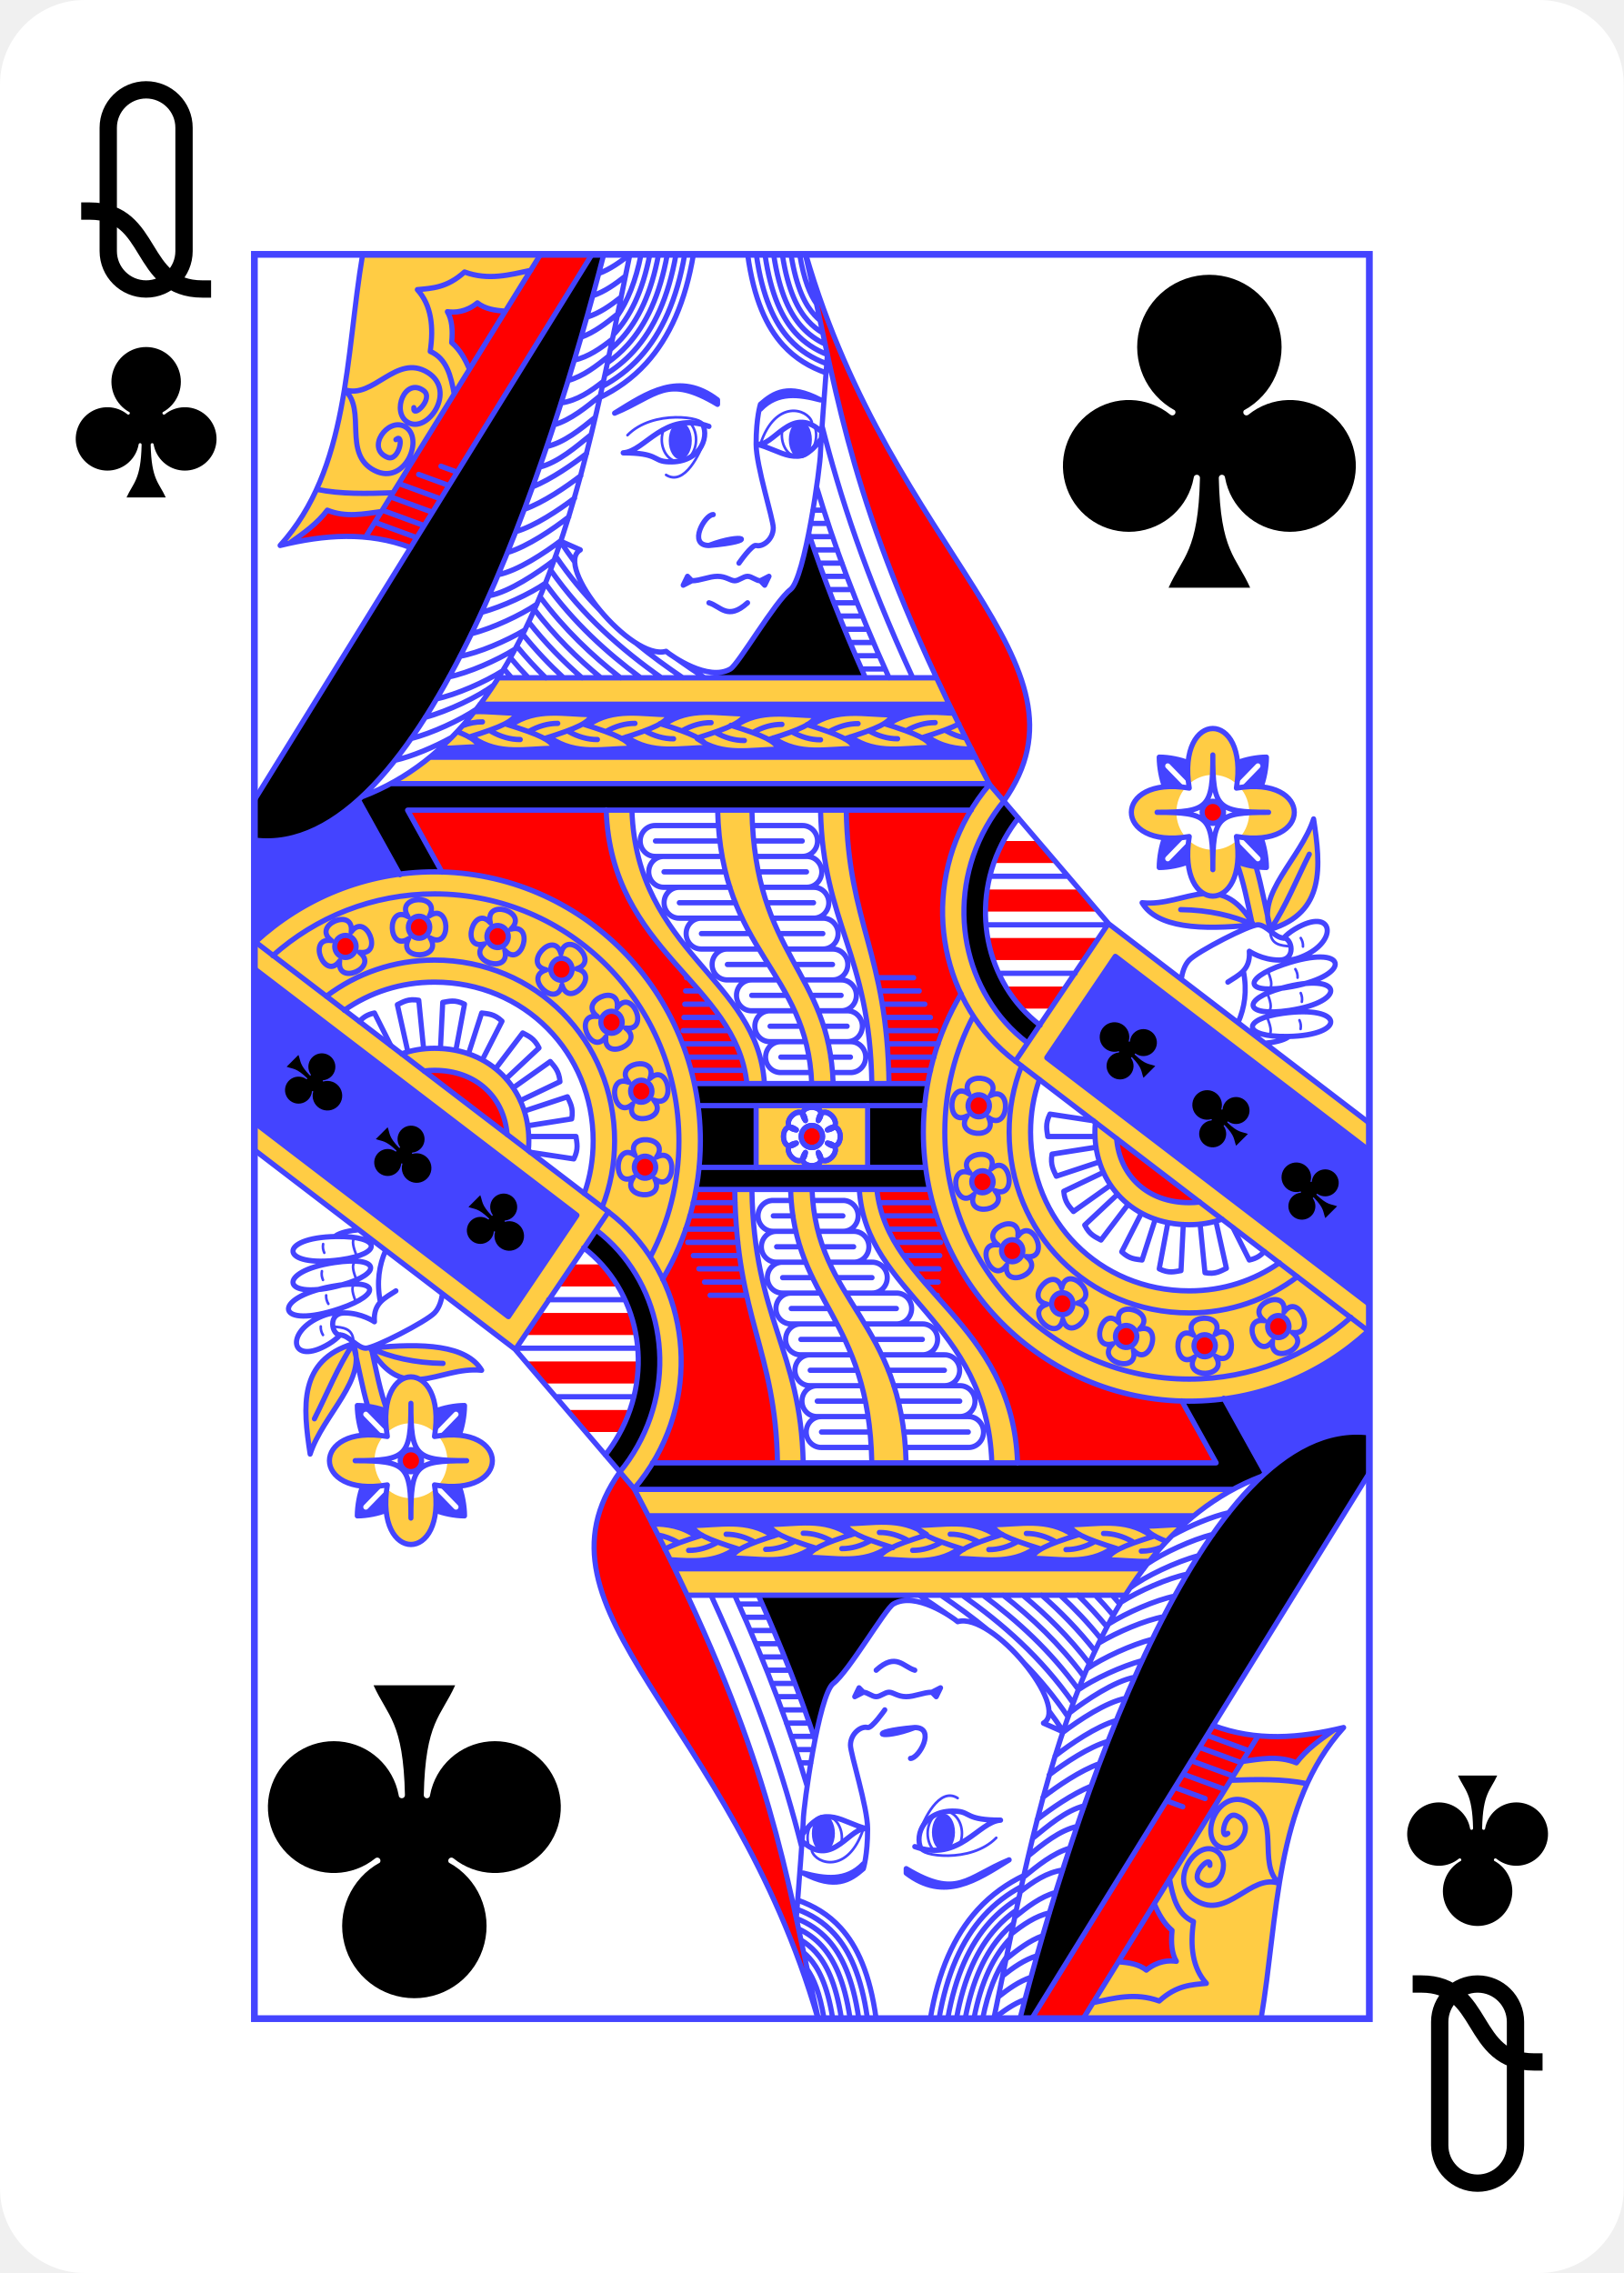
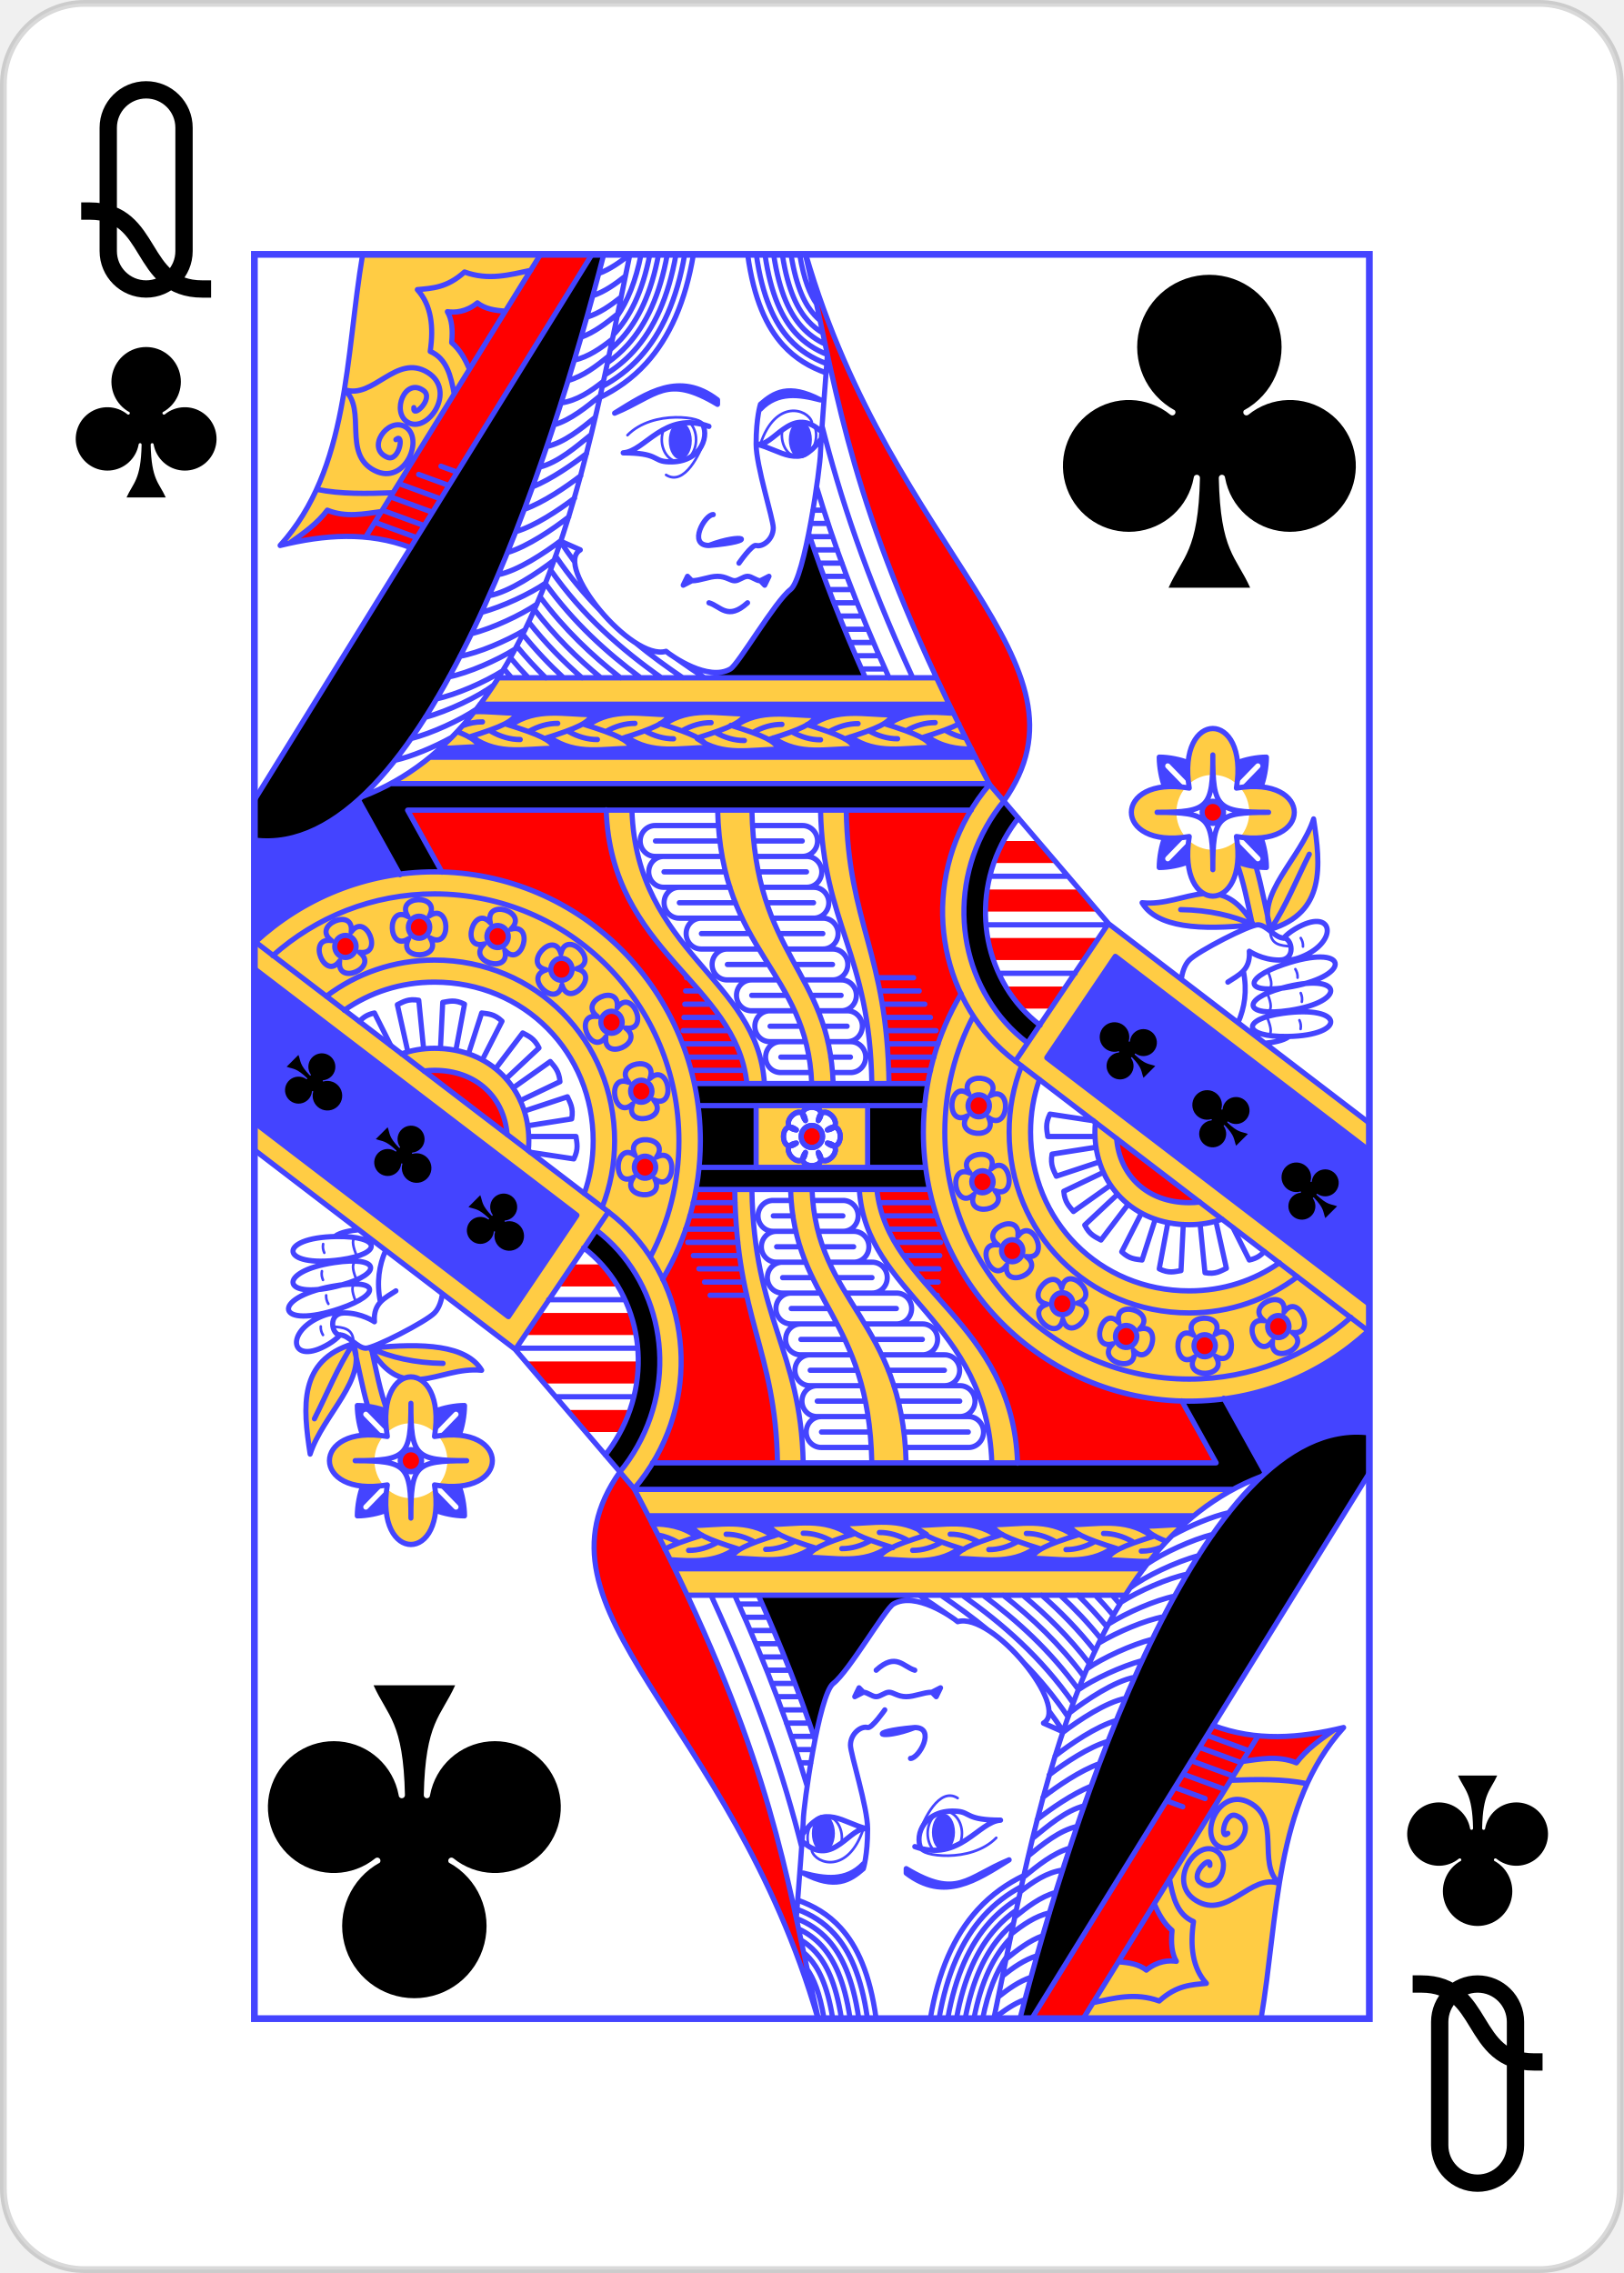
<svg xmlns="http://www.w3.org/2000/svg" xmlns:xlink="http://www.w3.org/1999/xlink" class="card" face="QC" height="13.125in" preserveAspectRatio="none" viewBox="-120 -168 240 336" width="9.375in">
  <style>
    /* CSS pour centrer le SVG dans l'écran */
    svg {
        position: absolute;
        top: 50%;
        left: 50%;
        transform: translate(-50%, -50%);
    }
    body {
        margin: 0;
        overflow: hidden;
    }
</style>
  <defs>
    <symbol id="VCQ" viewBox="-500 -500 1000 1000" preserveAspectRatio="xMinYMid">
      <path d="M-260 100C40 100 -40 460 260 460M-175 0L-175 -285A175 175 0 0 1 175 -285L175 285A175 175 0 0 1 -175 285Z" stroke="black" stroke-width="80" stroke-linecap="square" stroke-miterlimit="1.5" fill="none" />
    </symbol>
    <symbol id="SCQ" viewBox="-600 -600 1200 1200" preserveAspectRatio="xMinYMid">
      <path d="M30 150C35 385 85 400 130 500L-130 500C-85 400 -35 385 -30 150A10 10 0 0 0 -50 150A210 210 0 1 1 -124 -51A10 10 0 0 0 -110 -65A230 230 0 1 1 110 -65A10 10 0 0 0 124 -51A210 210 0 1 1 50 150A10 10 0 0 0 30 150Z" fill="black" />
    </symbol>
    <symbol id="CQ6" preserveAspectRatio="none" viewBox="0 0 1300 2000">
      <path stroke="#44F" stroke-linecap="round" stroke-linejoin="round" stroke-width="3" fill="none" d="M1184.474,767.204c0.351,15.415 12.042,16.451 23.907,17.267M1181.451,811.742c3.624,9.318 6.246,17.206 2.045,21.086M1180.799,836.888c3.624,9.318 6.246,17.206 2.045,21.086M1180.799,864.63c3.624,9.318 6.246,17.206 2.045,21.086M1213.717,810.276c1.874,2.948 2.833,6.142 2.593,9.658M1220,837.405c1.457,3.175 1.974,6.47 1.259,9.92M1218.488,868.185c1.483,3.163 2.027,6.453 1.341,9.91M1220,775c1.874,2.948 2.833,6.142 2.593,9.658M435,205c29.854,-29.76 89.915,-20.22 87.766,-12.149M480,250c21.575,13.391 40,-25 45,-40M590,215c17.561,-51.28 55,-40 60,-25M507.389,190.373C512.025,194.951 515,202.041 515,210c0,13.807 -8.954,25 -20,25 -11.046,0 -20,-11.193 -20,-25 0,-4.329 0.88,-8.4 2.429,-11.951M653.486,195.441C654.462,198.386 655,201.614 655,205c0,13.807 -8.954,25 -20,25 -11.046,0 -20,-11.193 -20,-25 0,-2.248 0.237,-4.427 0.683,-6.5" />
      <use xlink:href="#SCQ" height="90" width="90" transform="translate(1017,901)scale(1,0.972)rotate(-45)translate(-45,-45)" />
      <use xlink:href="#SCQ" height="90" width="90" transform="translate(1125,978)scale(1,0.972)rotate(-45)translate(-45,-45)" />
      <use xlink:href="#SCQ" height="90" width="90" transform="translate(1229,1060)scale(1,0.972)rotate(-45)translate(-45,-45)" />
    </symbol>
    <symbol id="CQ5" preserveAspectRatio="none" viewBox="0 0 1300 2000">
      <path stroke="#44F" stroke-linecap="round" stroke-linejoin="round" stroke-width="6" fill="none" d="M1300,984.779 996.277,759.002M1.196,779.562C56.29,730.138 129.568,700 210,700c171.208,0 310,136.553 310,305 10e-6,57.291 -16.055,110.892 -43.98,156.687M1.931,780.02l410.831,305.396M513.054,940h271.265M1300,1190.265 923.935,910.712M995.839,758.469 887.238,914.584M1003.748,795.85l-79.783,114.688M857.199,600.859 995.817,758.501M886.75,914.2C801.788,851.428 776.521,731.931 831.679,636.394c7.512,-13.01 16.154,-24.951 25.724,-35.766M901.002,893.651c-74.41,-55.386 -96.537,-160.121 -47.672,-244.758 6.038,-10.457 12.883,-20.13 20.404,-28.982M1004.2,796.043l295.8,219.887M916.148,873.919C851.943,826.128 832.433,735.788 875.199,661.715c4.713,-8.163 9.972,-15.754 15.701,-22.768M995.058,760H853.114M948.905,705H857.469M957.032,815H867.918M856.888,600H158.867M840.923,570H204.844M810,510H262.997M795.06,480H284.483M642.495,0.159C676.821,141.573 688.844,258.107 795.312,480c17.86,37.224 38.379,77.412 62.106,121.181M835.988,630H179.392M690.092,630.29c2.322,128.345 47.798,162.203 49.837,309.394M660.11,630.29c2.786,128.345 57.357,162.203 59.805,309.394M580.102,630.115c3.399,166.062 90.388,181.846 94.73,309.83M540.125,630.107c4.041,161.399 104.662,181.691 109.681,309.838M440.176,630.1c5.673,161.472 146.941,190.921 154.509,309.865M410.168,629.718c5.633,161.815 151.469,195.793 164.083,310.257M517.652,965H781.417M509.15,925l62.516,-10e-6M504.582,910l62.916,1e-5M499.133,895l62.156,1e-5M499.838,880 553.158,880M500.807,865 543.344,865M501.773,850l30.053,-10e-6M502.742,835l16.242,2e-5M739.443,925h48.93M738.811,910h53.465M737.709,895 797.117,895M736.215,880H794.783M734.383,865h53.879M732.031,850h49.707M729.197,835H775.217M725.963,820h42.732M503.709,820l1.689,1e-5M1278.483,1205.026C1228.267,1248.565 1162.43,1275 1090,1275 932.085,1275 805,1149.714 805,995c-10e-6,-47.532 11.992,-92.13 33.2,-131.287M1215.934,1159.081C1180.985,1184.775 1137.859,1200 1090,1200c-118.247,0 -210,-91.356 -210,-205 -10e-6,-26.728 5.074,-51.778 14.401,-74.884M1102.059,1074.276c-3.866,0.477 -7.882,0.724 -12.059,0.724 -49.229,0 -81.28,-31.039 -84.697,-72.551M1128.178,1093.705C1116.585,1097.779 1103.872,1100 1090,1100c-65.355,0 -110,-46.117 -110,-105 0,-3.776 0.184,-7.432 0.545,-10.984M1195.088,1143.205C1165.452,1163.257 1129.736,1175 1090,1175c-105.024,0 -185,-80.047 -185,-180 -10e-6,-21.157 3.582,-40.966 10.251,-59.442M657.5,981.893c3.536,-24.749 35.355,7.071 10.607,10.607 20,-15 20,30 0,15 24.749,3.535 -7.071,35.355 -10.607,10.607 15,20 -30,20 -15,0 -3.536,24.749 -35.355,-7.071 -10.607,-10.607 -20,15 -20,-30 0,-15 -24.749,-3.535 7.071,-35.355 10.607,-10.607 -15,-20 30,-20 15,0v0M662.5,1000A12.5,12.5 0 0 1 650,1012.5 12.5,12.5 0 0 1 637.5,1000 12.5,12.5 0 0 1 650,987.5 12.5,12.5 0 0 1 662.5,1000v0M585,965v70M218.769,700.347 178.628,630.099M169.752,703.316 121.678,619.187M393.636,-1.6083941e-4 -3.6588575e-4,618.572M182.285,332.461C132.42,314.002 81.424,317.784 30,330 110.68,243.29 106.097,115.712 126.231,-0.019M333.636,-1.381201e-4 129.949,320.081M407.504,-0.495C347.657,225.87 197.332,687.942 0.002,664.067M437.92,-0.377C389.737,223.713 339.24,535.909 125.687,614.725M140.371,303.704l48.889,17.46M149.074,290.027l48.888,17.46M158.703,274.894l48.889,17.46M168.334,259.762l48.889,17.46M191.5,249.464l35.351,12.625M217.5,240.178l18.981,6.779M41.885,326.784C57.688,315.967 73.403,305.062 85,290c21.739,8.59 42.457,4.21 63.307,1.516M72.987,266.426c27.732,5.564 57.993,4.792 88.322,3.845M105.351,153.767C131.238,176.184 102.29,226.145 140,245c36.056,18.028 59.083,-37.958 35,-50 -20,-10 -45,25 -20,35 14.131,5.652 20.131,-28.64 10,-20M105.154,153.345c33.418,11.492 60.155,-41.413 96.812,-19.505 34.602,20.681 -0.183,70.226 -23.296,56.412 -19.194,-11.472 -3.156,-51.381 18.729,-35.696 12.371,8.866 -13.299,32.383 -11.472,19.194M232.953,158.421C229.172,137.653 224.093,117.97 205,110c4.185,-27.894 1.423,-52.339 -15,-70 17.356,-1.619 34.466,-1.969 55,-20 27.97,9.931 52.531,3.199 77.423,-1.913M250.778,130.151C245.718,118.856 239.783,108.146 230,100c1.504,-14.349 0.287,-26.396 -5,-35 8.496,1.206 21.772,0.599 35,-10 8.991,6.928 20.596,8.627 32.671,9.386M394.495,46.885c13.934,-4.563 26.21,-13.093 38.203,-22.3M387.56,71.24C402.284,66.86 415.129,57.983 427.663,48.362M380.892,93.913c15.639,-5.459 29.216,-15.853 42.72,-26.421M372.922,119.952c16.641,-3.748 30.812,-13.406 44.601,-23.982M365.915,142.958c17.686,-4.808 32.63,-16.179 47.473,-27.792M357.527,168.441c18.785,-2.66 34.356,-13.013 49.436,-24.542M349.336,193.211c19.367,-5.353 37.923,-20.228 54.055,-33.012M340.81,217.826c20.312,-4.34 39.847,-19.82 56.77,-33.234M332.495,241.19c21.753,-5.309 42.553,-23.03 60.13,-36.835M324.415,263.521c21.962,-8.66 47.288,-25.829 63.013,-37.795M314.768,288.99c22.178,-7.638 48.957,-25.451 65.936,-38.211M304.756,314.31c22.09,-6.185 50.266,-24.471 68.662,-38.076M295.016,337.987c23.379,-6.632 53.476,-26.685 71.603,-40.397M284.235,363.121c22.643,-4.32 53.991,-24.473 73.969,-39.228M273.576,386.992c23.431,-4.181 56.539,-25.801 76.566,-40.791M264.803,405.875c24.057,-6.308 56.528,-20.98 74.839,-33.277M252.972,430.092c24.159,-6.009 57.732,-21.062 76.538,-33.656M239.792,455.583c21.064,-3.607 53.839,-17.136 75.832,-29.886M226.997,478.928c22.278,-4.36 55.94,-18.663 77.112,-31.55M212.379,503.852c22.427,-4.477 56.123,-18.85 77.147,-31.73M199.124,524.801c26.144,-6.728 62.615,-23.588 79.85,-36.518M182.562,548.944c24.044,-5.904 57.633,-20.912 76.609,-33.531M163.805,573.558c19.156,-4.09 45.851,-14.943 66.056,-25.885M661.877,194.546c20.526,78.558 49.889,167.389 105.543,285.038M668.153,113.288C665.264,149.955 660,217.745 660,225c0,15 -18.164,142.538 -35,155 -17.901,13.25 -60.727,84.764 -70,90 -25.806,14.571 -68.619,-14.676 -75,-20 -40.525,11.388 -131.542,-97.081 -100,-115l-23.233,-9.957M655.865,264.818c19.063,61.807 45.052,131.477 84.196,215.326M646.267,316.049c16.729,48.809 37.961,102.625 66.08,163.751M735.424,470H707.98M728.566,455 701.295,455M721.896,440H694.609M715.338,425 688.229,425M708.979,410 681.984,410M702.721,395 675.74,395M696.697,380H669.891M690.744,365 664.092,365M685.219,350H658.398M679.719,335H653.039M674.219,320H647.68M669.021,305 649.015,305M663.856,290H651.067M403.081,403.569C384.659,385.28 367.245,364.973 351.203,341.917M499.647,480.085C480.8,467.686 462.295,454.602 444.405,440.286M474.764,480.089C427.465,447.622 382.831,409.814 345.322,357.736M450.501,480.066C410.107,450.979 372.044,417.225 339.195,373.028M427.075,480.151C393.178,454.454 361.2,424.911 332.919,387.965M404.064,480.012C376.394,457.835 350.201,432.699 326.497,402.577M382.141,480.187C360.128,461.526 339.177,440.738 319.823,416.75M360.497,480.02c-16.625,-14.96 -32.567,-31.29 -47.58,-49.479M339.916,480.219C328.144,468.99 316.755,456.994 305.841,444.047M319.538,480.013C312.35,472.723 305.322,465.114 298.475,457.142M299.983,480.027c-3.088,-3.326 -6.143,-6.717 -9.163,-10.178M373.426,348.627c-5.559,-7.233 -10.976,-14.751 -16.237,-22.58M525,480c-11.007,-6.987 -21.924,-14.154 -32.698,-21.608M400,550c-11.508,0.084 -22.758,-3.17 -33.797,-9.171M344.866,547.812C375.596,568.645 408.061,559.823 440,560c-4.364,-9.305 -15.999,-15.118 -55.824,-27.242M443.765,531.706c-11.508,-0.084 -22.758,3.17 -33.797,9.171M388.631,533.894c30.729,-20.833 63.195,-12.011 95.134,-12.188 -4.364,9.305 -15.999,15.118 -55.824,27.242M488.797,549.171C477.289,549.256 466.039,546.001 455,540M433.663,546.983c30.729,20.833 63.195,12.011 95.134,12.188 -4.364,-9.305 -15.999,-15.118 -55.824,-27.242M532.562,530.878c-11.508,-0.084 -22.758,3.17 -33.797,9.171M477.428,533.065c30.729,-20.833 63.195,-12.011 95.134,-12.188 -4.364,9.305 -15.999,15.118 -55.824,27.242M571.369,551.106c-11.508,0.084 -22.758,-3.17 -33.797,-9.171M516.235,548.918c30.729,20.833 63.195,12.011 95.134,12.188 -4.364,-9.305 -15.999,-15.118 -55.824,-27.242M615.134,532.812c-11.508,-0.084 -22.758,3.17 -33.797,9.171M560,535c30.729,-20.833 63.195,-12.011 95.134,-12.188 -4.364,9.305 -15.999,15.118 -55.824,27.242M660.165,550.277c-11.508,0.084 -22.758,-3.17 -33.797,-9.171M605.032,548.089c30.729,20.833 63.195,12.011 95.134,12.188 -4.364,-9.305 -15.999,-15.118 -55.824,-27.242M703.93,531.983c-11.508,-0.084 -22.758,3.17 -33.797,9.171M648.797,534.171c30.729,-20.833 63.195,-12.011 95.134,-12.188 -4.364,9.305 -15.999,15.118 -55.824,27.242M750.032,549.122c-11.508,0.084 -22.758,-3.17 -33.797,-9.171M694.898,546.935c30.729,20.833 63.195,12.011 95.134,12.188 -4.364,-9.305 -15.999,-15.118 -55.824,-27.242M793.797,530.829C782.289,530.744 771.039,533.999 760,540M738.663,533.017c24.743,-16.774 50.612,-14.322 76.425,-12.823M821.53,532.19c-8.333,4.473 -21.699,9.226 -43.558,15.881M310,550c-11.508,0.084 -22.758,-3.17 -33.797,-9.171M254.866,547.812c30.729,20.833 63.195,12.011 95.134,12.188 -4.364,-9.305 -15.999,-15.118 -55.824,-27.242M353.765,531.706c-11.508,-0.084 -22.758,3.17 -33.797,9.171M298.631,533.894c30.729,-20.833 63.195,-12.011 95.134,-12.188 -4.364,9.305 -15.999,15.118 -55.824,27.242M256.89,518.377c16.295,-0.549 32.754,1.711 49.075,1.62 -4.364,9.305 -15.999,15.118 -55.824,27.242M265.966,529.997c-7.813,-0.057 -15.508,1.425 -23.098,4.26M218.576,559.997c14.509,-0.011 29.121,-1.787 43.624,-1.706 -2.955,-6.301 -9.244,-11 -25.362,-17.143M829.563,548.283c-7.888,-1.319 -15.66,-4.163 -23.328,-8.332M784.898,546.935c16.734,11.345 33.983,13.895 51.381,13.894M981.427,1012.159 930,1020c-2.197,12.537 1.914,18.211 5,25l50.346,-16.208M990.046,1040.577l-46.358,21.575c1.13,12.678 6.571,17.092 11.312,22.848l43.329,-29.894M1006.604,1065.375l-38.486,35.021c5.78,11.339 12.476,13.403 19.023,16.974l31.678,-40.556M1034.28,1086.789l-23.009,43.889c9.355,8.631 16.351,8.244 23.73,9.322l15.424,-46.379M1065.125,1097.582 1055,1150c11.46,5.538 18.041,3.134 25.415,2.02l2.627,-52.328M1102.68,1099.282l5.642,55.094c12.536,2.204 18.212,-1.903 25.003,-4.985l-12.301,-53.516M978.19,982.094l-50.64,-7.461C921.774,985.975 924.04,992.604 925,1000h55.238M857.014,966.163a12.5,12.5 0 0 1 -13.44,11.484 12.5,12.5 0 0 1 -11.484,-13.44 12.5,12.5 0 0 1 13.44,-11.484 12.5,12.5 0 0 1 11.484,13.44v0M831.113,976.668c-26.097,12.998 -21.794,-41.833 1.956,-24.923 -12.998,-26.097 41.833,-21.794 24.923,1.956 26.097,-12.998 21.794,41.833 -1.956,24.923 12.998,26.097 -41.833,21.794 -24.923,-1.956v0M861.192,1049.113a12.5,12.5 0 0 1 -10.094,14.513 12.5,12.5 0 0 1 -14.513,-10.094 12.5,12.5 0 0 1 10.094,-14.513 12.5,12.5 0 0 1 14.513,10.094v0M838.795,1065.835c-21.955,19.183 -31.676,-34.951 -4.419,-24.606 -19.183,-21.955 34.951,-31.676 24.606,-4.419 21.955,-19.183 31.676,34.951 4.419,24.606 19.183,21.955 -34.951,31.676 -24.606,4.419v0M895.081,1124.589a12.5,12.5 0 0 1 -6.573,16.41 12.5,12.5 0 0 1 -16.41,-6.573 12.5,12.5 0 0 1 6.573,-16.41 12.5,12.5 0 0 1 16.41,6.573v0M877.016,1145.918c-17.081,23.627 -38.723,-26.936 -9.837,-22.983 -23.627,-17.081 26.936,-38.723 22.983,-9.837 17.081,-23.627 38.723,26.936 9.837,22.983 23.627,17.081 -26.936,38.723 -22.983,9.837v0M950.483,1180.394a12.5,12.5 0 0 1 0.621,17.667 12.5,12.5 0 0 1 -17.667,0.621 12.5,12.5 0 0 1 -0.621,-17.667 12.5,12.5 0 0 1 17.667,-0.621v0M942.581,1207.205c-6.074,28.515 -46.306,-8.986 -18.287,-17.046 -28.515,-6.074 8.986,-46.306 17.046,-18.287 6.074,-28.515 46.306,8.986 18.287,17.046 28.515,6.074 -8.986,46.306 -17.046,18.287v0M1020,1214.696a12.5,12.5 0 0 1 8.413,15.547 12.5,12.5 0 0 1 -15.547,8.414 12.5,12.5 0 0 1 -8.413,-15.547 12.5,12.5 0 0 1 15.547,-8.414v0M1024.847,1242.223c7.243,28.241 -45.471,12.547 -23.961,-7.133 -28.241,7.243 -12.547,-45.471 7.133,-23.961 -7.243,-28.241 45.471,-12.547 23.961,7.133 28.241,-7.243 12.547,45.471 -7.133,23.961v0M1107.582,1224.717a12.5,12.5 0 0 1 12.909,12.078 12.5,12.5 0 0 1 -12.078,12.909 12.5,12.5 0 0 1 -12.909,-12.078 12.5,12.5 0 0 1 12.078,-12.909v0M1120.906,1249.287c15.823,24.488 -39.147,26.316 -24.986,0.831 -24.488,15.823 -26.316,-39.147 -0.831,-24.986 -15.823,-24.488 39.147,-26.316 24.986,-0.831 24.488,-15.823 26.316,39.147 0.831,24.986v0M1189.011,1203.936a12.5,12.5 0 0 1 16.366,6.681 12.5,12.5 0 0 1 -6.681,16.367 12.5,12.5 0 0 1 -16.366,-6.681 12.5,12.5 0 0 1 6.681,-16.367v0M1210.221,1222.141c23.514,17.236 -27.19,38.545 -23.048,9.686 -17.236,23.514 -38.545,-27.19 -9.686,-23.048 -23.514,-17.236 27.19,-38.545 23.048,-9.686 17.236,-23.514 38.544,27.191 9.686,23.048v0M1141.176,1103.578 1160,1140c9.205,-1.875 13.674,-5.58 17.47,-9.545M642.958,0.142C744.826,342.337 988.87,461.555 873.734,619.912M1090,605c-15,-90 70,-90 55,0 90,-15 90,70 0,55 15,90 -70,90 -55,0 -90,15 -90,-70 0,-55v0M1117.5,567.5c0,60 5,65 65,65 -60,0 -65,5 -65,65 0,-60 -5,-65 -65,-65 60,0 65,-5 65,-65v0M1130,632.5a12.5,12.5 0 0 1 -12.5,12.5 12.5,12.5 0 0 1 -12.5,-12.5 12.5,12.5 0 0 1 12.5,-12.5 12.5,12.5 0 0 1 12.5,12.5v0M1061.282,603.639C1057.788,595.19 1055,581.201 1055,570c11.201,0 25.19,2.788 33.639,6.282M1146.361,576.282C1154.81,572.788 1168.799,570 1180,570c0,11.201 -2.788,25.19 -6.282,33.639M1061.282,661.361C1057.788,669.81 1055,683.799 1055,695c11.201,0 25.19,-2.788 33.639,-6.282M1146.361,688.718C1154.81,692.212 1168.799,695 1180,695c0,-11.201 -2.788,-25.19 -6.282,-33.639M1080.719,821.783c1.01,-6.686 3.439,-15.941 9.281,-21.783 10,-10 70,-40 80,-40 10,0 20,15 30,15 10,0 15,25 -5,25 -20,0 -35,-10 -35,-10 1.742,21.621 -12.85,27.104 -25,35M1153.114,812.229c4.683,23.139 1.313,41.743 -5.947,58.157M1200,805c75,-25 81.847,11.93 10,25 -54.999,10.005 -59.523,-8.492 -10,-25v0M1198.2,831.716c70.636,-18.931 77.553,15.292 8.552,25.39 -52.822,7.73 -56.804,-12.458 -8.552,-25.39v0M1199.296,860.311c71.881,-9.683 74.714,25.171 5.475,26.3 -53.004,0.864 -54.578,-19.685 -5.475,-26.3v0M1199.897,775.225c3.316,-3.587 7.774,-7.17 13.406,-10.444 45.029,-26.181 52.141,14.277 7.592,31.666 -9.145,3.569 -16.142,4.234 -20.894,2.949M1185,765c-18.207,-39.306 35,-80 50,-125 8.442,53.825 13.58,106.049 -50,125v0M1185,765c17.822,-26.387 30.237,-56.503 45,-85M1125.86,726.041c13.272,3.425 26.206,12.941 39.14,33.959 -62.532,6.437 -112.583,3.272 -130,-25 25.777,2.578 48.897,-8.134 70.729,-10.211M1165,760c-24.021,-10.251 -51.599,-16.772 -85,-17.184M666.518,134.316C647.639,127.754 630.732,118.154 616.43,102.822 597.241,82.252 582.223,50.736 575.104,0.061M667.285,123.989C650.636,117.898 636.137,109.287 623.742,96 606.437,77.449 592.214,48.551 585.214,0.12M668.084,113.623C653.746,108.057 641.581,100.464 631.055,89.18 615.61,72.623 602.196,46.311 595.329,0.175M662.525,88.967C656.23,85.323 650.732,80.953 645.68,75.537 633.874,62.881 622.123,41.64 615.573,0.255M665.31,101.621C654.957,96.853 646.173,90.725 638.367,82.357 624.756,67.766 612.167,44.009 605.449,0.221M659.451,74.771c-2.266,-1.844 -4.403,-3.852 -6.459,-6.056C642.959,57.96 632.065,39.196 625.703,0.27M511.871,0.155C502.759,53.1 484.3,93.966 456.903,123.336c-16.31,17.484 -34.989,29.931 -54.087,38.912M501.725,0.145C492.765,50.874 475.114,89.152 449.59,116.514c-13.337,14.297 -28.342,25.033 -43.924,33.185M491.572,0.122C482.778,48.601 465.949,84.318 442.278,109.693c-10.328,11.072 -21.714,19.879 -33.646,26.941M481.414,0.081C472.801,46.273 456.807,79.457 434.965,102.871c-7.229,7.749 -15.006,14.317 -23.161,19.911M423.176,69.886C434.983,53.128 444.586,30.717 450.845,0.143M471.251,0.019C462.837,43.888 447.688,74.573 427.653,96.051c-4.039,4.329 -8.259,8.265 -12.634,11.848M461.061,0.045C452.605,42.781 437.685,71.417 418.627,91.028M655.237,55.686C648.148,45.764 640.757,29.54 635.816,0.141M401.712,21.587C414.795,16.883 426.445,8.747 437.839,0M420,180c37.87,-22.798 75.447,-48.05 120,-15v5c-60,-35 -70,-10 -120,10v0M590,170l-0.003,5.472C610,155 635.344,158.686 660,165c-37.171,-18.904 -54.466,-8.261 -70,5v0M590,170c0,0 -5,15 -5,45 0,25 20,85 20,95 0,13.032 -12.277,22.123 -20,20 -4.821,-1.326 -20,20 -20,20M535,295c-10,0 -30,35 -5,35 40,-15 60,-5 0,0M505,365l-5,10 10,-5 -5,-5v0M600,365l-5,10 -5,-5 10,-5v0M510,370c10,0 20,-5 30,-5 10,0 15,5 20,5 5,0 10,-5 15,-5 5,0 10,5 15,5M530,395c13.51,3.754 21.865,20.501 45,0M530,195c-52.197,-18.082 -74.36,28.531 -100,30 40,0 35.054,8.73 50,10 38.304,3.254 50.908,-26.427 42.668,-42.342M660,200c-35,-30 -55,20 -75,15 29.239,6.592 50,30 75,-5M1162.673,755.563c-4.946,-21.883 -9.234,-43.761 -16.584,-63.761M1185,765c-6.227,-23.877 -10.324,-48.418 -17.233,-71.138M1205.848,886.953c-6.148,4.441 -17.953,6.431 -27.298,7.323M582.359,665l56.467,2e-5M587.832,700l55.961,-10e-6M597.332,735l54.646,-1e-5M611.74,770h51.09M630.273,805l43.852,-2e-5M649.182,840l34.961,4e-5M663.686,875h27.432M671.883,910l23.131,-3e-5M584.551,682.5h54.275c9.762,0.138 17.749,-7.737 17.749,-17.5 0,-9.763 -7.987,-17.638 -17.749,-17.5h-56.467M592.025,717.5l51.768,2e-5c9.762,0.138 17.749,-7.737 17.749,-17.5 0,-9.763 -7.987,-17.638 -17.749,-17.5h-55.961M603.898,752.5l48.08,-10e-6c9.762,0.138 17.749,-7.737 17.749,-17.5 0,-9.763 -7.987,-17.638 -17.749,-17.5h-54.646M620.682,787.5l42.148,-10e-6c9.762,0.138 17.749,-7.737 17.749,-17.5 0,-9.763 -7.987,-17.638 -17.749,-17.5h-51.09M639.986,822.5 674.125,822.5c9.762,0.138 17.749,-7.737 17.749,-17.5 0,-9.763 -7.987,-17.638 -17.749,-17.5h-43.852M657.187,857.5l26.955,10e-6c9.762,0.138 17.749,-7.737 17.749,-17.5 0,-9.763 -7.987,-17.638 -17.749,-17.5h-34.961M668.555,892.5l22.563,10e-6c9.762,0.138 17.749,-7.737 17.749,-17.5 0,-9.763 -7.987,-17.638 -17.749,-17.5h-27.432M674.111,927.5l20.902,-10e-6c9.762,0.138 17.749,-7.737 17.749,-17.5 0,-9.763 -7.987,-17.638 -17.749,-17.5h-23.131M467.6,665l75.16,-10e-6M477.541,700l71.77,2e-5M495.436,735h65.541M521.162,770h56.842M551.424,805 599.338,805M579.857,840 620.77,840M601.25,875h35.867M613.795,910h32.811M541.008,647.5 467.6,647.5c-9.762,-0.138 -17.749,7.737 -17.749,17.5 0,9.763 7.987,17.638 17.749,17.5h75.16M545.449,682.5h-67.908c-9.762,-0.138 -17.749,7.737 -17.749,17.5 0,9.763 7.987,17.638 17.749,17.5h71.77M554.584,717.5l-59.148,10e-6c-9.762,-0.138 -17.749,7.737 -17.749,17.5 0,9.763 7.987,17.638 17.749,17.5h65.541M568.793,752.5l-47.631,-2e-5c-9.762,-0.138 -17.749,7.737 -17.749,17.5 0,9.763 7.987,17.638 17.749,17.5h56.842M588.367,787.5 551.424,787.5c-9.762,-0.138 -17.749,7.737 -17.749,17.5 0,9.763 7.987,17.638 17.749,17.5h47.914M610.391,822.5l-30.533,-2e-5c-9.762,-0.138 -17.749,7.737 -17.749,17.5 0,9.763 7.987,17.638 17.749,17.5h40.912M629.789,857.5 601.25,857.5c-9.762,-0.138 -17.749,7.737 -17.749,17.5 0,9.763 7.987,17.638 17.749,17.5h35.867M642.633,892.5l-28.838,-2e-5c-9.762,-0.138 -17.749,7.737 -17.749,17.5 0,9.763 7.987,17.638 17.749,17.5h32.811" />
    </symbol>
    <symbol id="CQ4" preserveAspectRatio="none" viewBox="0 0 1300 2000">
      <path fill="black" d="M393.637,0 0,618.572v45.486C197.241,687.924 347.448,226.477 407.35,0ZM646.217,316.484C639.936,347.246 632.342,374.565 625,380c-17.901,13.25 -60.727,84.764 -70,90 -5.433,3.068 -11.62,4.193 -18.062,4.008L538.178,480 711.879,479.9C684.228,418.674 662.996,364.858 646.217,316.484ZM158.996,599.918c-10.551,5.538 -21.688,10.518 -33.309,14.807l-4.01,4.463 47.604,83.805C182.286,700.909 196.035,700 210,700c2.949,0 5.888,0.041 8.793,0.234l-39.783,-70.186 656.879,-0.268c6.402,-10.604 13.643,-20.259 21.256,-29.467zm714.738,19.994c-7.522,8.852 -14.367,18.523 -20.404,28.98 -48.865,84.637 -26.738,189.372 47.672,244.758l15.146,-19.732c-64.205,-47.79 -83.715,-138.13 -40.949,-212.203 4.713,-8.163 9.972,-15.753 15.701,-22.768zM512.967,939.855C517.543,960.745 520,982.591 520,1005c0,9.936 -0.483,19.761 -1.422,29.727l66.41,0.273 -0.205,-70 196.674,-0.076c0.87,-8.408 2.041,-16.642 3.201,-24.844z" />
    </symbol>
    <symbol id="CQ3" preserveAspectRatio="none" viewBox="0 0 1300 2000">
      <path fill="#44F" d="M636.568,188.838A13.432,21.162 0 0 0 623.135,210 13.432,21.162 0 0 0 636.568,231.162 13.432,21.162 0 0 0 650,210 13.432,21.162 0 0 0 636.568,188.838Zm-140,1.209a13.432,21.162 0 0 0 -13.434,21.162 13.432,21.162 0 0 0 13.434,21.162A13.432,21.162 0 0 0 510,211.209 13.432,21.162 0 0 0 496.568,190.047ZM263.244,509.838c-3.327,4.334 -6.738,8.583 -10.23,12.75l3.877,-4.211c2.037,-0.069 4.076,-0.093 6.117,-0.084 1.932,0.009 3.867,0.053 5.803,0.113 0.733,0.023 1.468,0.057 2.201,0.086 1.135,0.044 2.27,0.087 3.406,0.143 3.839,0.188 7.682,0.421 11.523,0.648 0.697,0.041 1.393,0.081 2.09,0.121 1.316,0.075 2.631,0.142 3.947,0.209 0.766,0.039 1.533,0.079 2.299,0.113 1.255,0.057 2.51,0.098 3.764,0.139 0.775,0.025 1.55,0.058 2.324,0.076 0.202,0.005 0.404,0.008 0.605,0.012 1.666,0.034 3.331,0.054 4.994,0.045 -0.136,0.291 -0.278,0.577 -0.43,0.861 -0.151,0.284 -0.31,0.564 -0.477,0.842 -0.047,0.079 -0.102,0.156 -0.15,0.234 -0.295,0.474 -0.609,0.941 -0.957,1.4 -10e-4,0.002 -0.002,0.004 -0.004,0.006 -0.202,0.266 -0.413,0.529 -0.635,0.791 -0.002,0.003 -0.004,0.005 -0.006,0.008 -0.221,0.261 -0.452,0.522 -0.693,0.779l-0.008,0.008c-0.242,0.258 -0.494,0.513 -0.758,0.768 -0.003,0.003 -0.006,0.007 -0.01,0.01 -0.263,0.254 -0.538,0.506 -0.824,0.758 -0.58,0.51 -1.208,1.015 -1.891,1.52 -0.682,0.504 -1.42,1.007 -2.215,1.51 -0.791,0.501 -1.641,1.002 -2.553,1.506 -0.004,0.002 -0.007,0.005 -0.012,0.008 -0.917,0.507 -1.899,1.016 -2.949,1.531 -1.044,0.512 -2.157,1.031 -3.342,1.557 -0.008,0.003 -0.014,0.008 -0.021,0.012 -5.964,2.643 -13.783,5.481 -24.08,8.812 -4.118,1.332 -8.636,2.745 -13.59,4.254 6.552,3.588 9.914,7.016 11.84,11.121 -3.626,-0.02 -7.258,0.075 -10.895,0.23 -10.908,0.466 -21.849,1.468 -32.73,1.477l11.787,-12.803c-7.981,7.882 -16.348,15.379 -25.139,22.447l635.588,0.326c-1.639,-3.08 -3.222,-6.101 -4.824,-9.143 -0.149,-2.2e-4 -0.298,-0.007 -0.447,-0.008 -0.923,-0.004 -1.847,-0.01 -2.77,-0.029 -0.008,-1.8e-4 -0.017,1.9e-4 -0.025,0 -0.083,-0.002 -0.167,-0.008 -0.25,-0.01 -0.99,-0.023 -1.978,-0.054 -2.967,-0.098 -0.007,-3.1e-4 -0.014,3.2e-4 -0.021,0 -0.181,-0.008 -0.361,-0.023 -0.541,-0.031 -0.849,-0.041 -1.697,-0.086 -2.545,-0.145 -14.05,-0.963 -27.956,-4.376 -41.523,-13.574l0.713,0.193c-0.313,-0.211 -0.627,-0.404 -0.939,-0.621 -2.219,0.209 -4.308,0.837 -6.473,1.496 6.554,3.588 9.906,7.015 11.832,11.121 -31.867,-0.177 -64.258,8.599 -94.926,-12.055 -2.161,0.675 -4.421,1.369 -6.775,2.086 6.556,3.589 9.91,7.017 11.836,11.123 -31.866,-0.177 -64.258,8.599 -94.926,-12.053 -1.845,0.574 -3.722,1.156 -5.705,1.76 6.556,3.589 9.908,7.015 11.834,11.121 -28.75,-0.16 -57.927,6.962 -85.881,-6.809 1.44,1.546 2.5,3.151 3.309,4.875 -31.866,-0.177 -64.258,8.599 -94.926,-12.053 -1.845,0.574 -3.722,1.154 -5.705,1.758 6.556,3.589 9.908,7.017 11.834,11.123 -31.939,-0.177 -64.403,8.645 -95.133,-12.188l20.211,-7.74c-7.126,2.594 -15.911,5.453 -26.912,8.805 6.556,3.589 9.908,7.017 11.834,11.123 -31.939,-0.177 -64.403,8.645 -95.133,-12.188l39.309,-15.055c2.696,0.821 5.239,1.607 7.684,2.373l-3.229,-1.236c30.729,-20.833 63.196,-12.01 95.135,-12.188 -2.698,5.752 -8.197,10.172 -21.393,15.57l11.803,-4.52c2.696,0.821 5.24,1.607 7.684,2.373l-3.229,-1.236c30.729,-20.833 63.196,-12.01 95.135,-12.188 -1.783,3.801 -4.826,7.02 -10.461,10.324 2.57,0.783 5.012,1.538 7.352,2.271l-3.229,-1.236c16.325,-11.067 33.14,-13.766 50.105,-13.891 14.97,-0.11 30.056,1.784 45.027,1.701 -2.304,4.912 -6.685,8.856 -16.117,13.264 2.37,0.724 4.649,1.429 6.82,2.109L560,535c30.729,-20.833 63.194,-12.01 95.133,-12.188 -1.783,3.801 -4.825,7.02 -10.461,10.324 2.575,0.785 5.02,1.541 7.363,2.275l-3.238,-1.24c30.729,-20.833 63.194,-12.01 95.133,-12.188 -1.708,3.641 -4.565,6.749 -9.754,9.908l0.031,-0.012c2.706,0.824 5.258,1.614 7.711,2.383l-3.256,-1.248c0.942,-0.638 1.887,-1.238 2.832,-1.822 0.297,-0.184 0.595,-0.363 0.893,-0.541 0.71,-0.426 1.421,-0.836 2.133,-1.232 0.272,-0.151 0.543,-0.308 0.814,-0.455 0.933,-0.505 1.867,-0.988 2.803,-1.445 0.22,-0.108 0.442,-0.205 0.662,-0.311 0.756,-0.36 1.512,-0.707 2.27,-1.037 0.306,-0.133 0.612,-0.264 0.918,-0.393 0.746,-0.314 1.494,-0.615 2.242,-0.902 0.228,-0.087 0.456,-0.181 0.684,-0.266 0.947,-0.353 1.894,-0.682 2.844,-0.994 0.271,-0.089 0.542,-0.172 0.812,-0.258 0.731,-0.231 1.463,-0.452 2.195,-0.66 0.284,-0.081 0.568,-0.163 0.852,-0.24 0.944,-0.258 1.889,-0.504 2.836,-0.727 0.051,-0.012 0.103,-0.023 0.154,-0.035 0.95,-0.221 1.9,-0.421 2.852,-0.609 0.288,-0.057 0.577,-0.11 0.865,-0.164 0.765,-0.143 1.529,-0.277 2.295,-0.4 0.232,-0.037 0.463,-0.078 0.695,-0.113 0.978,-0.15 1.956,-0.286 2.936,-0.406 0.193,-0.024 0.386,-0.042 0.578,-0.065 0.803,-0.094 1.606,-0.18 2.41,-0.256 0.301,-0.028 0.603,-0.056 0.904,-0.082 0.783,-0.067 1.566,-0.126 2.35,-0.178 0.215,-0.014 0.43,-0.032 0.645,-0.045 0.178,-0.011 0.356,-0.015 0.533,-0.025 1.253,-0.071 2.507,-0.122 3.762,-0.158 0.439,-0.013 0.877,-0.025 1.316,-0.033 1.387,-0.028 2.773,-0.044 4.162,-0.037 1.87,0.009 3.742,0.051 5.615,0.109 0.575,0.018 1.15,0.041 1.725,0.062 1.305,0.049 2.61,0.102 3.916,0.166 0.592,0.029 1.184,0.059 1.775,0.09 3.714,0.195 7.429,0.425 11.145,0.641 -1.715,-3.415 -3.435,-6.836 -5.105,-10.203zm261.742,35.729c-2.548,0.801 -5.198,1.622 -8.023,2.482 0.215,0.118 0.411,0.236 0.619,0.354zM1055,570c0,11.187 2.782,25.153 6.269,33.605 6.978,-0.644 14.9,-0.489 23.76,0.666l-22.15,-22.15c-1.932,-1.877 -0.604,-5.152 2.09,-5.152 0.811,5e-5 1.587,0.328 2.152,0.91l22.15,22.15c-1.155,-8.859 -1.31,-16.782 -0.666,-23.76C1080.153,572.782 1066.187,570 1055,570Zm125,0c-11.187,0 -25.153,2.782 -33.605,6.27 0.644,6.981 0.49,14.907 -0.666,23.771l22.162,-22.162c0.565,-0.582 1.341,-0.91 2.152,-0.91 2.694,7e-4 4.022,3.275 2.09,5.152l-22.148,22.148c8.854,-1.153 16.772,-1.307 23.746,-0.664C1177.218,595.153 1180,581.187 1180,570ZM121.359,618.908C83.231,651.688 42.699,669.219 0,664.049v108.76l1.197,6.754C46.845,738.612 104.977,710.901 169.535,702.959Zm963.682,41.82c-8.864,1.156 -16.791,1.31 -23.771,0.666C1057.782,669.847 1055,683.813 1055,695c11.187,0 25.153,-2.782 33.605,-6.27 -0.643,-6.974 -0.489,-14.892 0.664,-23.746l-22.137,22.137c-2.828,2.945 -7.187,-1.415 -4.242,-4.242zm64.93,0 22.15,22.15c2.945,2.828 -1.415,7.187 -4.242,4.242l-22.15,-22.15c1.155,8.859 1.31,16.782 0.666,23.76 8.453,3.488 22.419,6.27 33.605,6.27 0,-11.187 -2.782,-25.153 -6.269,-33.605 -6.978,0.644 -14.9,0.489 -23.76,-0.666zM1003.975,795.947 923.949,910.625 1300,1190.262v-174.332z" />
    </symbol>
    <symbol id="CQ2" preserveAspectRatio="none" viewBox="0 0 1300 2000">
      <path fill="red" d="M333.65,0l-201,316.523 15.656,-25.008C127.456,294.209 106.739,298.59 85,290 73.403,305.062 57.688,315.967 42.553,326.918 72.359,320.998 101.338,318.041 130.033,320.705l0.182,-0.289c17.627,1.978 34.916,5.695 51.924,12.107L393.639,0Zm308.795,0c34.353,141.479 46.363,258.031 152.867,480 17.86,37.224 38.378,77.411 62.105,121.18l16.316,18.732C988.885,461.534 744.765,342.299 642.922,0ZM260,55c-13.228,10.599 -26.504,11.206 -35,10 5.287,8.604 6.504,20.651 5,35 9.783,8.146 15.717,18.856 20.777,30.15L292.672,64.387C280.597,63.628 268.991,61.928 260,55Zm857.5,565a12.5,12.5 0 0 0 -12.5,12.5 12.5,12.5 0 0 0 12.5,12.5 12.5,12.5 0 0 0 12.5,-12.5 12.5,12.5 0 0 0 -12.5,-12.5zm-707.178,9.859 -231.312,0.189 39.631,70.182c144.491,3.719 264.401,105.003 294.227,239.416l61.385,0.33C561.638,825.512 415.801,791.534 410.322,629.859Zm425.504,0.021 -145.889,0.264c2.476,128.49 47.953,162.348 50.021,309.697l44.734,0.055c7.158,-36.616 20.549,-70.856 39.242,-101.479 -30.081,-61.535 -29.635,-137.281 7.744,-202.023 1.295,-2.242 2.623,-4.454 4.146,-6.514zM873.631,665 861.963,690h74.246l-22.627,-25zm-19.092,55 -2.121,25h131.875l-21.92,-25zm0.707,55 7.07,25h103.945l18.031,-25zm20.859,55 19.092,25h33.941l17.678,-25zm-31.459,122.686a12.5,12.5 0 0 0 -12.555,11.521 12.5,12.5 0 0 0 11.482,13.439 12.5,12.5 0 0 0 13.439,-11.484 12.5,12.5 0 0 0 -11.482,-13.439 12.5,12.5 0 0 0 -0.885,-0.037zM650,987.5A12.5,12.5 0 0 0 637.5,1000 12.5,12.5 0 0 0 650,1012.5 12.5,12.5 0 0 0 662.5,1000 12.5,12.5 0 0 0 650,987.5Zm355.303,14.949c3.417,41.512 35.468,72.551 84.697,72.551 4.177,0 8.193,-0.245 12.059,-0.723zm-156.135,36.377a12.5,12.5 0 0 0 -2.488,0.193 12.5,12.5 0 0 0 -10.094,14.512 12.5,12.5 0 0 0 14.512,10.094 12.5,12.5 0 0 0 10.094,-14.512 12.5,12.5 0 0 0 -12.023,-10.287zm34.365,78.182a12.5,12.5 0 0 0 -4.863,1.008 12.5,12.5 0 0 0 -6.572,16.41 12.5,12.5 0 0 0 16.41,6.574 12.5,12.5 0 0 0 6.572,-16.41 12.5,12.5 0 0 0 -11.547,-7.582zm58.17,60.033a12.5,12.5 0 0 0 -8.887,3.975 12.5,12.5 0 0 0 0.621,17.666 12.5,12.5 0 0 0 17.666,-0.621 12.5,12.5 0 0 0 -0.621,-17.666 12.5,12.5 0 0 0 -8.779,-3.353zm252.178,25.92a12.5,12.5 0 0 0 -4.869,0.975 12.5,12.5 0 0 0 -6.682,16.367 12.5,12.5 0 0 0 16.367,6.682 12.5,12.5 0 0 0 6.68,-16.367 12.5,12.5 0 0 0 -11.496,-7.656zm-177.215,11.217a12.5,12.5 0 0 0 -12.213,8.932 12.5,12.5 0 0 0 8.414,15.547 12.5,12.5 0 0 0 15.547,-8.414 12.5,12.5 0 0 0 -8.414,-15.547 12.5,12.5 0 0 0 -3.334,-0.518zm90.916,10.539a12.5,12.5 0 0 0 -12.078,12.908 12.5,12.5 0 0 0 12.908,12.078 12.5,12.5 0 0 0 12.078,-12.908 12.5,12.5 0 0 0 -12.908,-12.078z" />
    </symbol>
    <symbol id="CQ1" preserveAspectRatio="none" viewBox="0 0 1300 2000">
      <path fill="#FC4" d="M126.244,0C106.112,115.728 110.677,243.292 30,330c33.589,-7.979 66.994,-12.36 99.984,-9.607L333.643,0Zm668.941,480 -510.762,0.117c-33.066,50.77 -73.708,92.457 -125.197,119.68l697.926,0.793C833.69,557.412 813.172,517.224 795.186,480ZM1117.5,537.5c-16.937,0 -33.872,21.077 -28.146,63.227A42.5,42.5 0 0 1 1117.5,590a42.5,42.5 0 0 1 28.148,10.711C1151.368,558.572 1134.435,537.5 1117.5,537.5Zm-260.098,63.127c-9.57,10.815 -18.211,22.757 -25.723,35.768 -37.37,64.728 -37.814,140.449 -7.797,202.08C796.019,884.234 780,937.777 780,995c3e-5,168.447 138.792,305 310,305 80.432,0 153.709,-30.138 208.803,-79.562l-0.691,-0.516 1.889,-2.541v-27.119L923.949,910.625 1003.975,795.947 1300,1015.93V984.779L996.059,758.736 890.791,909.496l-0.447,-0.477 10.658,-15.369c-74.41,-55.386 -96.537,-160.121 -47.672,-244.758 6.038,-10.457 12.883,-20.128 20.404,-28.98zm213.152,2.594c-68.783,-0.54 -63.724,68.144 15.172,57.426A42.5,42.5 0 0 1 1075,632.5a42.5,42.5 0 0 1 10.711,-28.148c-5.397,-0.733 -10.45,-1.094 -15.156,-1.131zm93.891,0c-4.71,0.037 -9.769,0.399 -15.172,1.133A42.5,42.5 0 0 1 1160,632.5a42.5,42.5 0 0 1 -10.711,28.148c78.881,10.706 83.934,-57.967 15.156,-57.428zm-754.277,26.498c5.633,161.815 151.47,195.793 164.084,310.258l20.432,-0.012C587.116,821.021 445.849,791.571 440.176,630.1Zm129.957,0.389c4.041,161.399 104.663,181.69 109.682,309.838l25.025,-0.002C670.491,811.959 583.501,796.177 580.102,630.115Zm119.986,0.182c2.786,128.345 57.357,162.203 59.805,309.395h20.014C737.89,792.492 692.413,758.634 690.092,630.289ZM1235,640c-13.07,39.21 -55.139,75.15 -53.707,109.752 -4.371,-18.951 -8.081,-37.984 -13.525,-55.889l-21.678,-2.061c7.35,20 11.636,41.876 16.582,63.76L1185,765c63.58,-18.951 58.442,-71.175 50,-125zm-89.353,24.273A42.5,42.5 0 0 1 1117.5,675 42.5,42.5 0 0 1 1089.352,664.289c-4.562,33.611 5.292,53.803 18.059,60.605l-1.682,-0.105c-21.832,2.077 -44.951,12.789 -70.728,10.211 17.417,28.272 67.468,31.437 130,25 -12.934,-21.018 -25.869,-30.534 -39.141,-33.959l-0.639,-0.039c13.883,-5.479 25.272,-26.052 20.426,-61.729zM914.785,935.062 1194.93,1143.311C1165.324,1163.298 1129.666,1175 1090,1175c-105.024,0 -185,-80.047 -185,-180 -10e-6,-21.157 3.583,-40.965 10.252,-59.441zm-259.408,29.967 -137.863,0.031C519.107,978.173 520,991.484 520,1005c0,9.856 -0.475,19.602 -1.41,29.609L654.967,1035l0.016,-2.699c-6.289,2.156 -15.595,-0.074 -15.582,-6.711 -7.07,7.097 -22.088,-7.92 -14.99,-14.99 -10.018,0.019 -10.018,-21.218 0,-21.199 -7.097,-7.07 7.92,-22.088 14.99,-14.99 -0.013,-6.768 9.675,-8.967 15.961,-6.59zm325.168,18.986C980.183,987.568 980,991.224 980,995c0,58.883 44.645,105 110,105 13.872,0 26.585,-2.22 38.178,-6.295z" />
    </symbol>
    <rect id="XCQ" width="164.8" height="260.8" x="-82.4" y="-130.4" />
  </defs>
-   <rect width="239" height="335" x="-119.5" y="-167.5" rx="12" ry="12" fill="white" stroke="white" />
+   <rect width="239" height="335" x="-119.5" y="-167.5" rx="12" ry="12" fill="white" stroke="rgba(0,0,0,0.15)" />
  <use width="164.8" height="260.8" x="-82.4" y="-130.4" xlink:href="#CQ1" />
  <use transform="rotate(180)" width="164.8" height="260.8" x="-82.4" y="-130.4" xlink:href="#CQ1" />
  <use width="164.8" height="260.8" x="-82.4" y="-130.4" xlink:href="#CQ2" />
  <use transform="rotate(180)" width="164.8" height="260.8" x="-82.4" y="-130.4" xlink:href="#CQ2" />
  <use width="164.8" height="260.8" x="-82.4" y="-130.4" xlink:href="#CQ3" />
  <use transform="rotate(180)" width="164.8" height="260.8" x="-82.4" y="-130.4" xlink:href="#CQ3" />
  <use width="164.8" height="260.8" x="-82.4" y="-130.4" xlink:href="#CQ4" />
  <use transform="rotate(180)" width="164.8" height="260.8" x="-82.4" y="-130.4" xlink:href="#CQ4" />
  <use width="164.8" height="260.8" x="-82.4" y="-130.4" xlink:href="#CQ5" />
  <use transform="rotate(180)" width="164.8" height="260.8" x="-82.4" y="-130.4" xlink:href="#CQ5" />
  <use width="164.8" height="260.8" x="-82.4" y="-130.4" xlink:href="#CQ6" />
  <use transform="rotate(180)" width="164.8" height="260.8" x="-82.4" y="-130.4" xlink:href="#CQ6" />
  <use xlink:href="#VCQ" height="32" width="32" x="-114.4" y="-156" />
  <use xlink:href="#SCQ" height="26.769" width="26.769" x="-111.784" y="-119" />
  <use xlink:href="#SCQ" height="55.68" width="55.68" x="30.915" y="-132.16" />
  <g transform="rotate(180)">
    <use xlink:href="#VCQ" height="32" width="32" x="-114.4" y="-156" />
    <use xlink:href="#SCQ" height="26.769" width="26.769" x="-111.784" y="-119" />
    <use xlink:href="#SCQ" height="55.68" width="55.68" x="30.915" y="-132.16" />
  </g>
  <use xlink:href="#XCQ" stroke="#44F" fill="none" />
</svg>
